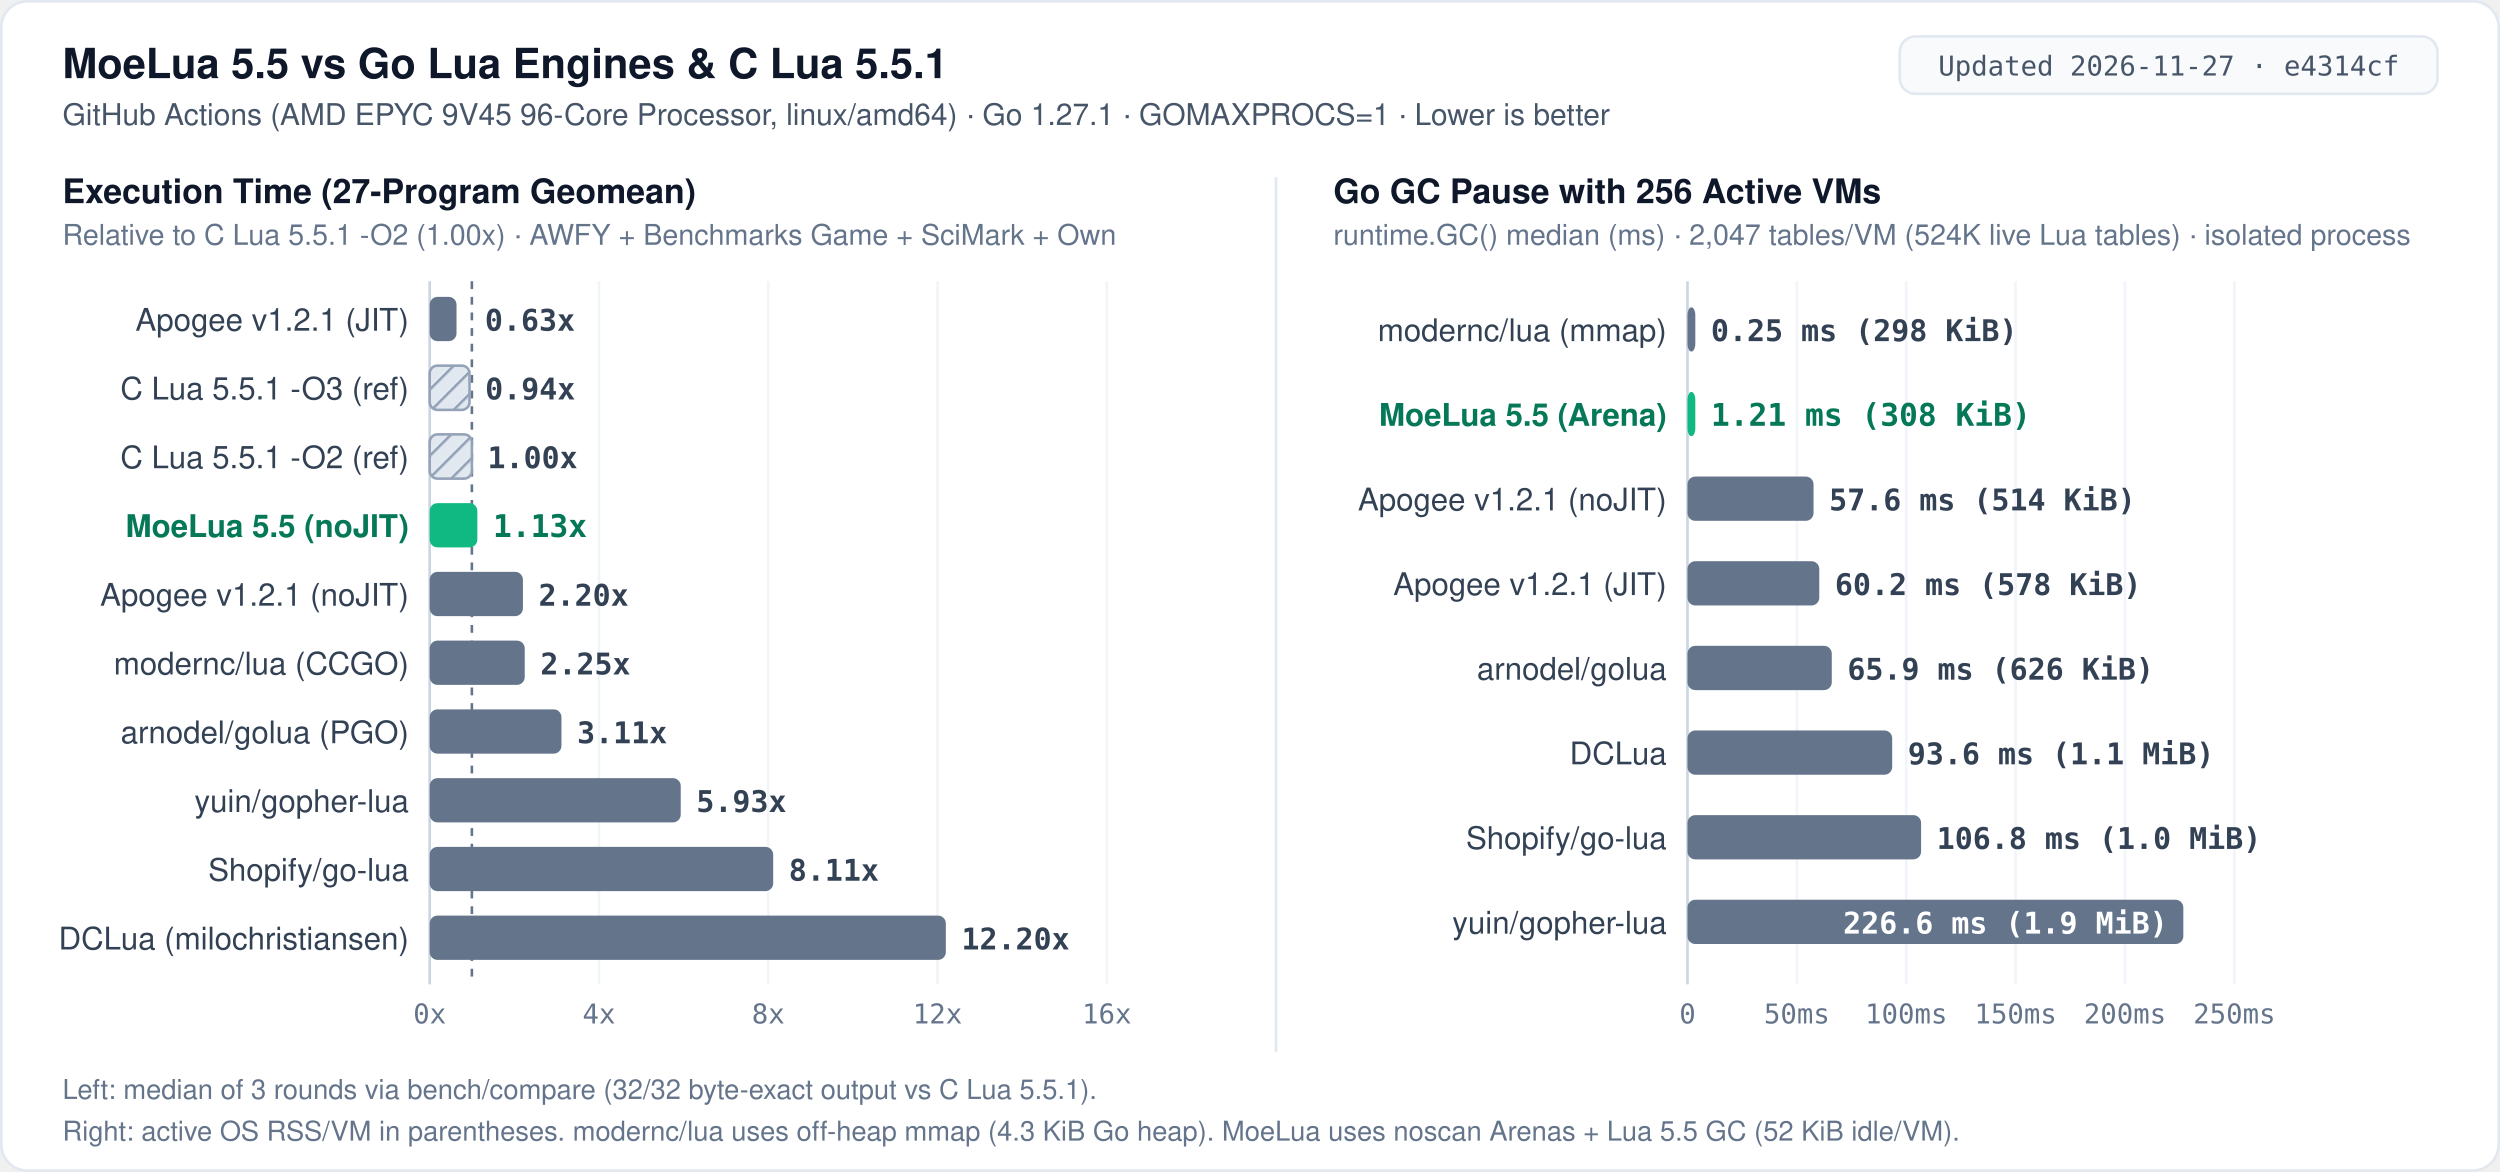
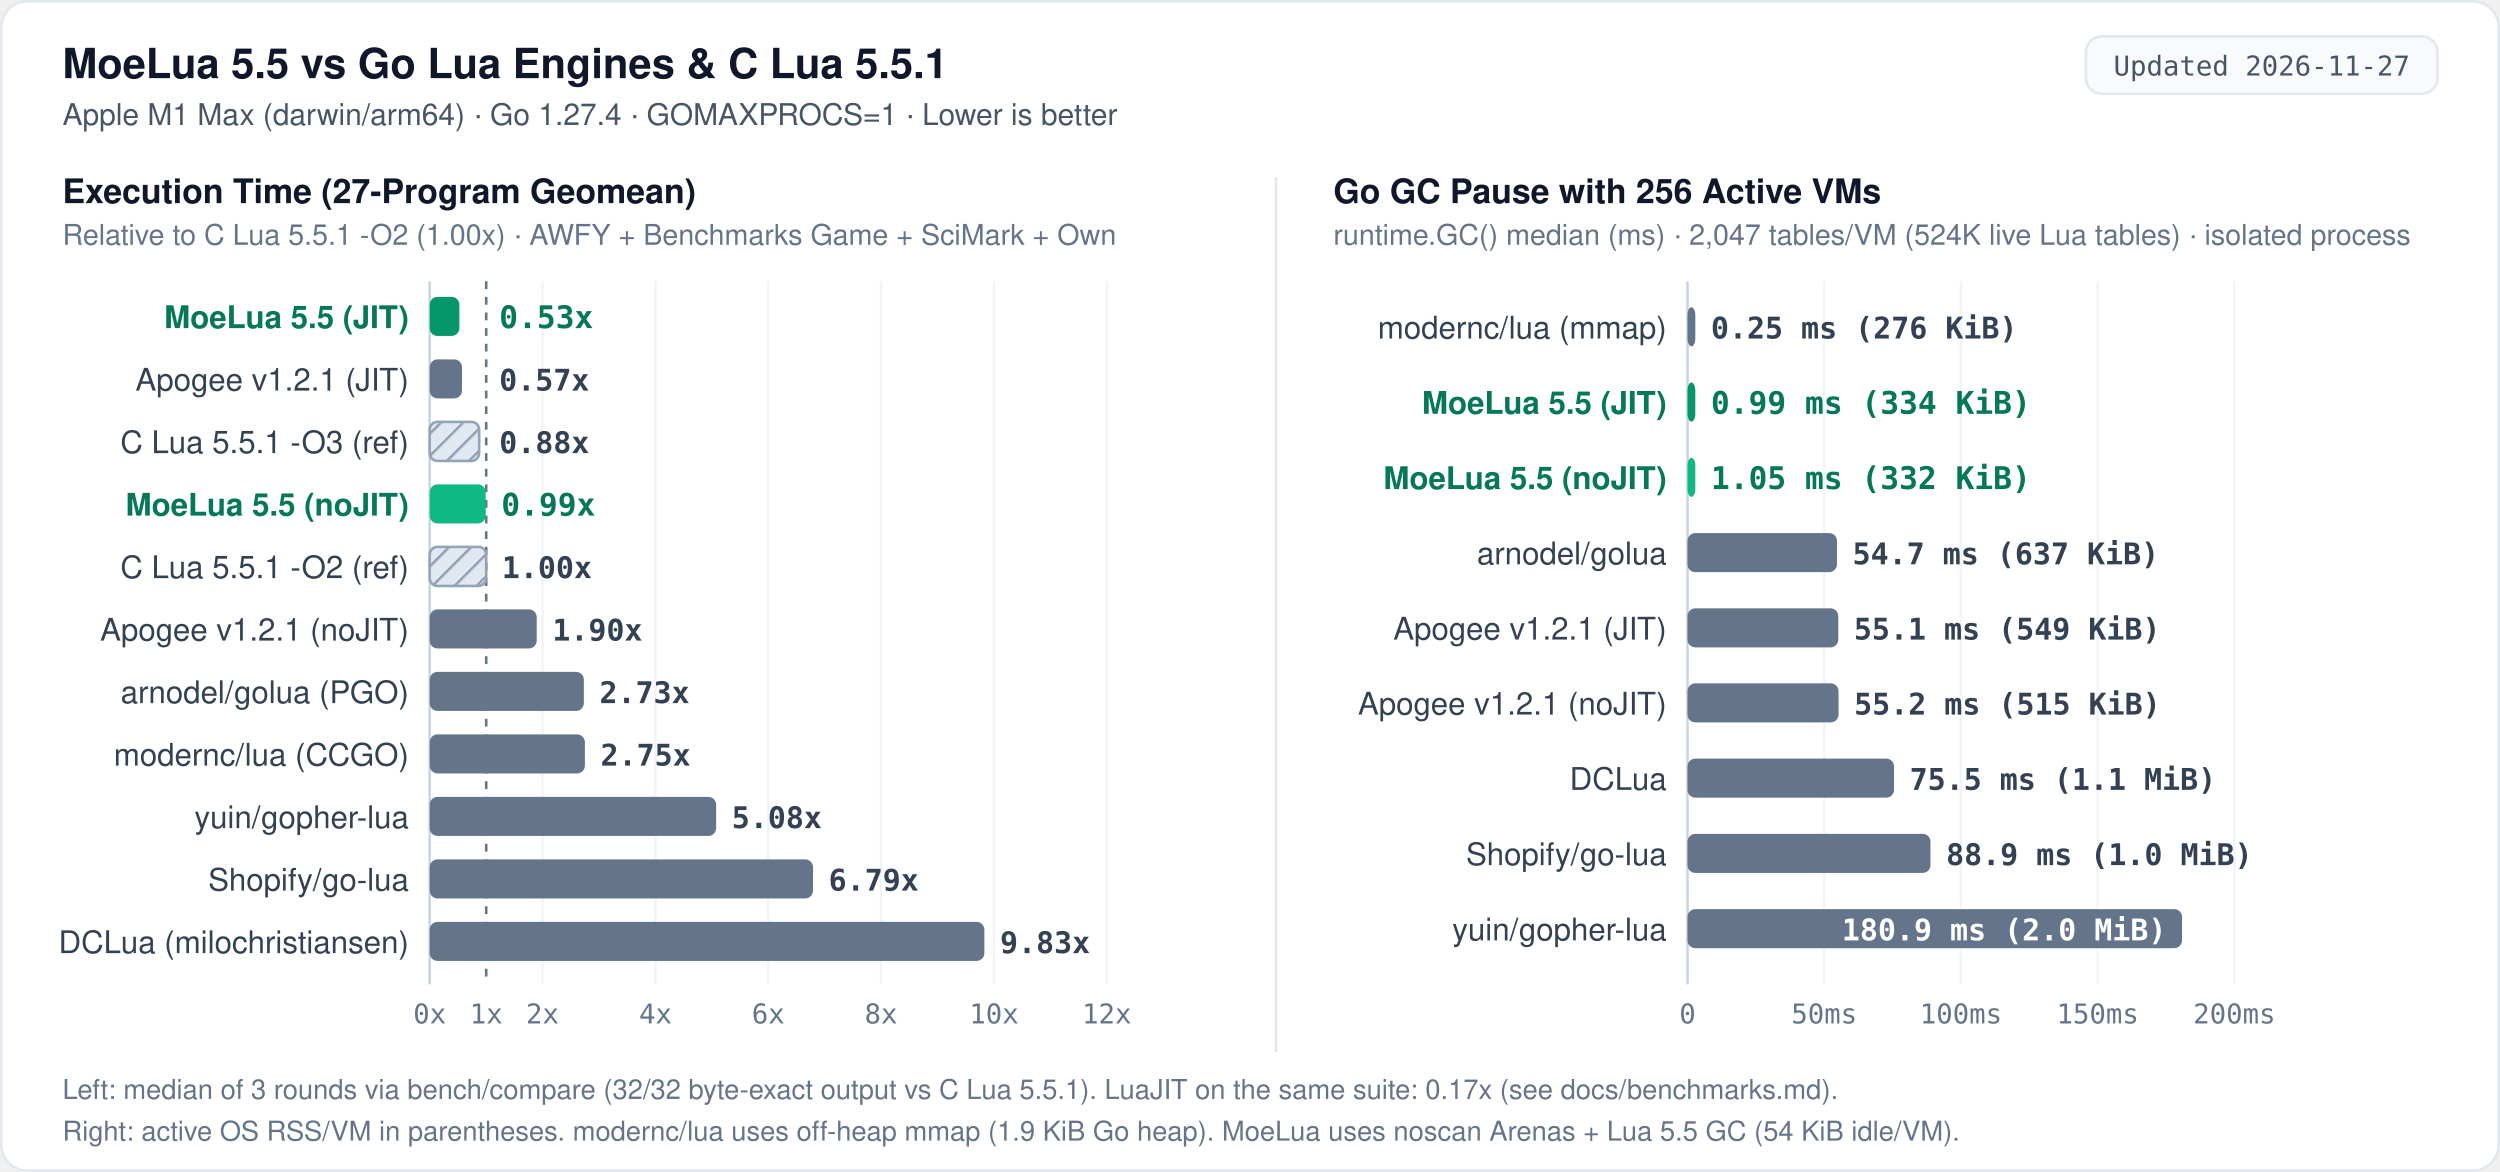
<svg xmlns="http://www.w3.org/2000/svg" width="960" height="450" viewBox="0 0 960 450" role="img" aria-label="MoeLua 5.5 cross-engine benchmark: 27-program execution time relative to C Lua 5.5.1 -O2 and 256-VM Go GC pause">
  <defs>
    <pattern id="hatch" width="6" height="6" patternUnits="userSpaceOnUse" patternTransform="rotate(45)">
      <rect width="6" height="6" fill="#e2e8f0" />
      <line x1="0" y1="0" x2="0" y2="6" stroke="#94a3b8" stroke-width="2" />
    </pattern>
    <style>
      .bg { fill: #ffffff; }
      .border { fill: none; stroke: #e2e8f0; stroke-width: 1; }
      .badge-bg { fill: #f8fafc; stroke: #e2e8f0; stroke-width: 1; }
      .badge-txt { font: 500 10.5px ui-monospace, SFMono-Regular, Menlo, Consolas, monospace; fill: #475569; text-anchor: middle; }
      .title { font: 700 16px -apple-system, BlinkMacSystemFont, "Segoe UI", Helvetica, Arial, sans-serif; fill: #0f172a; }
      .subtitle { font: 400 11.5px -apple-system, BlinkMacSystemFont, "Segoe UI", Helvetica, Arial, sans-serif; fill: #475569; }
      .panel-title { font: 700 13px -apple-system, BlinkMacSystemFont, "Segoe UI", Helvetica, Arial, sans-serif; fill: #0f172a; }
      .panel-sub { font: 400 11px -apple-system, BlinkMacSystemFont, "Segoe UI", Helvetica, Arial, sans-serif; fill: #64748b; }
      .label { font: 500 12px -apple-system, BlinkMacSystemFont, "Segoe UI", Helvetica, Arial, sans-serif; fill: #334155; text-anchor: end; }
      .label-hi { font: 700 12px -apple-system, BlinkMacSystemFont, "Segoe UI", Helvetica, Arial, sans-serif; fill: #047857; text-anchor: end; }
      .val { font: 600 11.5px ui-monospace, SFMono-Regular, Menlo, Consolas, monospace; fill: #334155; }
      .val-hi { font: 700 12px ui-monospace, SFMono-Regular, Menlo, Consolas, monospace; fill: #047857; }
      .end-lbl { font: 500 10.5px -apple-system, BlinkMacSystemFont, "Segoe UI", Helvetica, Arial, sans-serif; fill: #475569; }
      .end-lbl-hi { font: 700 11px -apple-system, BlinkMacSystemFont, "Segoe UI", Helvetica, Arial, sans-serif; fill: #047857; }
      .grid { stroke: #f1f5f9; stroke-width: 1; }
      .axis { stroke: #cbd5e1; stroke-width: 1; }
      .refline { stroke: #64748b; stroke-width: 1; stroke-dasharray: 3 3; }
      .leader { stroke: #cbd5e1; stroke-width: 1; fill: none; }
      .tick { font: 400 10.5px ui-monospace, SFMono-Regular, Menlo, Consolas, monospace; fill: #64748b; text-anchor: middle; }
      .tick-y { font: 400 10.5px ui-monospace, SFMono-Regular, Menlo, Consolas, monospace; fill: #64748b; text-anchor: end; }
      .foot { font: 400 10.5px -apple-system, BlinkMacSystemFont, "Segoe UI", Helvetica, Arial, sans-serif; fill: #64748b; }
+       .bar-moe-jit { fill: #059669; }
      .bar-moe { fill: #10b981; }
      .bar-other { fill: #64748b; }
      .bar-ref { fill: url(#hatch); stroke: #94a3b8; stroke-width: 1; }
    </style>
  </defs>
  <rect x="0.5" y="0.5" width="959" height="449" rx="10" class="bg" />
  <rect x="0.5" y="0.5" width="959" height="449" rx="10" class="border" />
  <text x="24" y="30" class="title">MoeLua 5.5 vs Go Lua Engines &amp; C Lua 5.5.1</text>
-   <text x="24" y="48" class="subtitle">GitHub Actions (AMD EPYC 9V45 96-Core Processor, linux/amd64) · Go 1.27.1 · GOMAXPROCS=1 · Lower is better</text>
-   <rect x="729.5" y="14" width="206.5" height="22" rx="6" class="badge-bg" />
-   <text x="832.8" y="29" class="badge-txt">Updated 2026-11-27 · e4314cf</text>
+   <text x="24" y="48" class="subtitle">Apple M1 Max (darwin/arm64) · Go 1.27.4 · GOMAXPROCS=1 · Lower is better</text>
+   <rect x="801.0" y="14" width="135.0" height="22" rx="6" class="badge-bg" />
+   <text x="868.5" y="29" class="badge-txt">Updated 2026-11-27</text>
  <line x1="490" y1="68" x2="490" y2="404" stroke="#e2e8f0" stroke-width="1" />
  <text x="24" y="78" class="panel-title">Execution Time (27-Program Geomean)</text>
  <text x="24" y="94" class="panel-sub">Relative to C Lua 5.5.1 -O2 (1.00x) · AWFY + Benchmarks Game + SciMark + Own</text>
  <line x1="165.0" y1="108.0" x2="165.0" y2="378.0" class="axis" />
-   <line x1="181.2" y1="108.0" x2="181.2" y2="378.0" class="refline" />
+   <line x1="186.7" y1="108.0" x2="186.7" y2="378.0" class="refline" />
  <text x="165.0" y="393" class="tick">0x</text>
-   <line x1="230.0" y1="108.0" x2="230.0" y2="378.0" class="grid" />
-   <text x="230.0" y="393" class="tick">4x</text>
+   <text x="186.7" y="393" class="tick">1x</text>
+   <line x1="208.3" y1="108.0" x2="208.3" y2="378.0" class="grid" />
+   <text x="208.3" y="393" class="tick">2x</text>
+   <line x1="251.7" y1="108.0" x2="251.7" y2="378.0" class="grid" />
+   <text x="251.7" y="393" class="tick">4x</text>
  <line x1="295.0" y1="108.0" x2="295.0" y2="378.0" class="grid" />
-   <text x="295.0" y="393" class="tick">8x</text>
-   <line x1="360.0" y1="108.0" x2="360.0" y2="378.0" class="grid" />
-   <text x="360.0" y="393" class="tick">12x</text>
+   <text x="295.0" y="393" class="tick">6x</text>
+   <line x1="338.3" y1="108.0" x2="338.3" y2="378.0" class="grid" />
+   <text x="338.3" y="393" class="tick">8x</text>
+   <line x1="381.7" y1="108.0" x2="381.7" y2="378.0" class="grid" />
+   <text x="381.7" y="393" class="tick">10x</text>
  <line x1="425.0" y1="108.0" x2="425.0" y2="378.0" class="grid" />
-   <text x="425.0" y="393" class="tick">16x</text>
-   <text x="157" y="127.0" class="label">Apogee v1.2.1 (JIT)</text>
-   <rect x="165.0" y="114.0" width="10.3" height="17.0" rx="3" class="bar-other" />
-   <text x="186.2" y="127.0" class="val">0.63x</text>
-   <text x="157" y="153.4" class="label">C Lua 5.5.1 -O3 (ref)</text>
-   <rect x="165.0" y="140.4" width="15.3" height="17.0" rx="3" class="bar-ref" />
-   <text x="186.3" y="153.4" class="val">0.94x</text>
-   <text x="157" y="179.8" class="label">C Lua 5.5.1 -O2 (ref)</text>
-   <rect x="165.0" y="166.8" width="16.2" height="17.0" rx="3" class="bar-ref" />
-   <text x="187.2" y="179.8" class="val">1.00x</text>
-   <text x="157" y="206.2" class="label-hi">MoeLua 5.5 (noJIT)</text>
-   <rect x="165.0" y="193.2" width="18.3" height="17.0" rx="3" class="bar-moe" />
-   <text x="189.3" y="206.2" class="val-hi">1.13x</text>
-   <text x="157" y="232.6" class="label">Apogee v1.2.1 (noJIT)</text>
-   <rect x="165.0" y="219.6" width="35.8" height="17.0" rx="3" class="bar-other" />
-   <text x="206.8" y="232.6" class="val">2.20x</text>
-   <text x="157" y="259.0" class="label">modernc/lua (CCGO)</text>
-   <rect x="165.0" y="246.0" width="36.5" height="17.0" rx="3" class="bar-other" />
-   <text x="207.5" y="259.0" class="val">2.25x</text>
-   <text x="157" y="285.4" class="label">arnodel/golua (PGO)</text>
-   <rect x="165.0" y="272.4" width="50.6" height="17.0" rx="3" class="bar-other" />
-   <text x="221.6" y="285.4" class="val">3.11x</text>
-   <text x="157" y="311.8" class="label">yuin/gopher-lua</text>
-   <rect x="165.0" y="298.8" width="96.4" height="17.0" rx="3" class="bar-other" />
-   <text x="267.4" y="311.8" class="val">5.93x</text>
-   <text x="157" y="338.2" class="label">Shopify/go-lua</text>
-   <rect x="165.0" y="325.2" width="131.9" height="17.0" rx="3" class="bar-other" />
-   <text x="302.9" y="338.2" class="val">8.11x</text>
-   <text x="157" y="364.6" class="label">DCLua (milochristiansen)</text>
-   <rect x="165.0" y="351.6" width="198.2" height="17.0" rx="3" class="bar-other" />
-   <text x="369.2" y="364.6" class="val">12.20x</text>
+   <text x="425.0" y="393" class="tick">12x</text>
+   <text x="157" y="126.0" class="label-hi">MoeLua 5.5 (JIT)</text>
+   <rect x="165.0" y="114.0" width="11.4" height="15.0" rx="3" class="bar-moe-jit" />
+   <text x="191.7" y="126.0" class="val-hi">0.53x</text>
+   <text x="157" y="150.0" class="label">Apogee v1.2.1 (JIT)</text>
+   <rect x="165.0" y="138.0" width="12.4" height="15.0" rx="3" class="bar-other" />
+   <text x="191.7" y="150.0" class="val">0.57x</text>
+   <text x="157" y="174.0" class="label">C Lua 5.5.1 -O3 (ref)</text>
+   <rect x="165.0" y="162.0" width="19.0" height="15.0" rx="3" class="bar-ref" />
+   <text x="191.7" y="174.0" class="val">0.88x</text>
+   <text x="157" y="198.0" class="label-hi">MoeLua 5.5 (noJIT)</text>
+   <rect x="165.0" y="186.0" width="21.5" height="15.0" rx="3" class="bar-moe" />
+   <text x="192.5" y="198.0" class="val-hi">0.99x</text>
+   <text x="157" y="222.0" class="label">C Lua 5.5.1 -O2 (ref)</text>
+   <rect x="165.0" y="210.0" width="21.7" height="15.0" rx="3" class="bar-ref" />
+   <text x="192.7" y="222.0" class="val">1.00x</text>
+   <text x="157" y="246.0" class="label">Apogee v1.2.1 (noJIT)</text>
+   <rect x="165.0" y="234.0" width="41.1" height="15.0" rx="3" class="bar-other" />
+   <text x="212.1" y="246.0" class="val">1.90x</text>
+   <text x="157" y="270.0" class="label">arnodel/golua (PGO)</text>
+   <rect x="165.0" y="258.0" width="59.2" height="15.0" rx="3" class="bar-other" />
+   <text x="230.2" y="270.0" class="val">2.73x</text>
+   <text x="157" y="294.0" class="label">modernc/lua (CCGO)</text>
+   <rect x="165.0" y="282.0" width="59.6" height="15.0" rx="3" class="bar-other" />
+   <text x="230.6" y="294.0" class="val">2.75x</text>
+   <text x="157" y="318.0" class="label">yuin/gopher-lua</text>
+   <rect x="165.0" y="306.0" width="110.0" height="15.0" rx="3" class="bar-other" />
+   <text x="281.0" y="318.0" class="val">5.08x</text>
+   <text x="157" y="342.0" class="label">Shopify/go-lua</text>
+   <rect x="165.0" y="330.0" width="147.2" height="15.0" rx="3" class="bar-other" />
+   <text x="318.2" y="342.0" class="val">6.79x</text>
+   <text x="157" y="366.0" class="label">DCLua (milochristiansen)</text>
+   <rect x="165.0" y="354.0" width="213.0" height="15.0" rx="3" class="bar-other" />
+   <text x="384.0" y="366.0" class="val">9.83x</text>
  <text x="512" y="78" class="panel-title">Go GC Pause with 256 Active VMs</text>
  <text x="512" y="94" class="panel-sub">runtime.GC() median (ms) · 2,047 tables/VM (524K live Lua tables) · isolated process</text>
  <line x1="648.0" y1="108.0" x2="648.0" y2="378.0" class="axis" />
  <text x="648.0" y="393" class="tick">0</text>
-   <line x1="690.0" y1="108.0" x2="690.0" y2="378.0" class="grid" />
-   <text x="690.0" y="393" class="tick">50ms</text>
-   <line x1="732.0" y1="108.0" x2="732.0" y2="378.0" class="grid" />
-   <text x="732.0" y="393" class="tick">100ms</text>
-   <line x1="774.0" y1="108.0" x2="774.0" y2="378.0" class="grid" />
-   <text x="774.0" y="393" class="tick">150ms</text>
-   <line x1="816.0" y1="108.0" x2="816.0" y2="378.0" class="grid" />
-   <text x="816.0" y="393" class="tick">200ms</text>
+   <line x1="700.5" y1="108.0" x2="700.5" y2="378.0" class="grid" />
+   <text x="700.5" y="393" class="tick">50ms</text>
+   <line x1="753.0" y1="108.0" x2="753.0" y2="378.0" class="grid" />
+   <text x="753.0" y="393" class="tick">100ms</text>
+   <line x1="805.5" y1="108.0" x2="805.5" y2="378.0" class="grid" />
+   <text x="805.5" y="393" class="tick">150ms</text>
  <line x1="858.0" y1="108.0" x2="858.0" y2="378.0" class="grid" />
-   <text x="858.0" y="393" class="tick">250ms</text>
-   <text x="640" y="131.0" class="label">modernc/lua (mmap)</text>
-   <rect x="648.0" y="118.0" width="3.0" height="17.0" rx="3" class="bar-other" />
-   <text x="657.0" y="131.0" class="val">0.25 ms (298 KiB)</text>
-   <text x="640" y="163.5" class="label-hi">MoeLua 5.5 (Arena)</text>
-   <rect x="648.0" y="150.5" width="3.0" height="17.0" rx="3" class="bar-moe" />
-   <text x="657.0" y="163.5" class="val-hi">1.21 ms (308 KiB)</text>
-   <text x="640" y="196.0" class="label">Apogee v1.2.1 (noJIT)</text>
-   <rect x="648.0" y="183.0" width="48.4" height="17.0" rx="3" class="bar-other" />
-   <text x="702.4" y="196.0" class="val">57.6 ms (514 KiB)</text>
-   <text x="640" y="228.5" class="label">Apogee v1.2.1 (JIT)</text>
-   <rect x="648.0" y="215.5" width="50.6" height="17.0" rx="3" class="bar-other" />
-   <text x="704.6" y="228.5" class="val">60.2 ms (578 KiB)</text>
-   <text x="640" y="261.0" class="label">arnodel/golua</text>
-   <rect x="648.0" y="248.0" width="55.4" height="17.0" rx="3" class="bar-other" />
-   <text x="709.4" y="261.0" class="val">65.9 ms (626 KiB)</text>
-   <text x="640" y="293.5" class="label">DCLua</text>
-   <rect x="648.0" y="280.5" width="78.6" height="17.0" rx="3" class="bar-other" />
-   <text x="732.6" y="293.5" class="val">93.6 ms (1.1 MiB)</text>
-   <text x="640" y="326.0" class="label">Shopify/go-lua</text>
-   <rect x="648.0" y="313.0" width="89.7" height="17.0" rx="3" class="bar-other" />
-   <text x="743.7" y="326.0" class="val">106.8 ms (1.0 MiB)</text>
-   <text x="640" y="358.5" class="label">yuin/gopher-lua</text>
-   <rect x="648.0" y="345.5" width="190.4" height="17.0" rx="3" class="bar-other" />
-   <text x="832.4" y="358.5" class="val" style="fill:#ffffff;text-anchor:end">226.6 ms (1.9 MiB)</text>
-   <text x="24" y="422" class="foot">Left: median of 3 rounds via bench/compare (32/32 byte-exact output vs C Lua 5.5.1).</text>
-   <text x="24" y="438" class="foot">Right: active OS RSS/VM in parentheses. modernc/lua uses off-heap mmap (4.3 KiB Go heap). MoeLua uses noscan Arenas + Lua 5.5 GC (52 KiB idle/VM).</text>
+   <text x="858.0" y="393" class="tick">200ms</text>
+   <text x="640" y="130.0" class="label">modernc/lua (mmap)</text>
+   <rect x="648.0" y="118.0" width="3.0" height="15.0" rx="3" class="bar-other" />
+   <text x="657.0" y="130.0" class="val">0.25 ms (276 KiB)</text>
+   <text x="640" y="158.9" class="label-hi">MoeLua 5.5 (JIT)</text>
+   <rect x="648.0" y="146.9" width="3.0" height="15.0" rx="3" class="bar-moe-jit" />
+   <text x="657.0" y="158.9" class="val-hi">0.99 ms (334 KiB)</text>
+   <text x="640" y="187.8" class="label-hi">MoeLua 5.5 (noJIT)</text>
+   <rect x="648.0" y="175.8" width="3.0" height="15.0" rx="3" class="bar-moe" />
+   <text x="657.0" y="187.8" class="val-hi">1.05 ms (332 KiB)</text>
+   <text x="640" y="216.7" class="label">arnodel/golua</text>
+   <rect x="648.0" y="204.7" width="57.4" height="15.0" rx="3" class="bar-other" />
+   <text x="711.4" y="216.7" class="val">54.7 ms (637 KiB)</text>
+   <text x="640" y="245.6" class="label">Apogee v1.2.1 (JIT)</text>
+   <rect x="648.0" y="233.6" width="57.9" height="15.0" rx="3" class="bar-other" />
+   <text x="711.9" y="245.6" class="val">55.1 ms (549 KiB)</text>
+   <text x="640" y="274.4" class="label">Apogee v1.2.1 (noJIT)</text>
+   <rect x="648.0" y="262.4" width="58.0" height="15.0" rx="3" class="bar-other" />
+   <text x="712.0" y="274.4" class="val">55.2 ms (515 KiB)</text>
+   <text x="640" y="303.3" class="label">DCLua</text>
+   <rect x="648.0" y="291.3" width="79.3" height="15.0" rx="3" class="bar-other" />
+   <text x="733.3" y="303.3" class="val">75.5 ms (1.1 MiB)</text>
+   <text x="640" y="332.2" class="label">Shopify/go-lua</text>
+   <rect x="648.0" y="320.2" width="93.3" height="15.0" rx="3" class="bar-other" />
+   <text x="747.3" y="332.2" class="val">88.9 ms (1.0 MiB)</text>
+   <text x="640" y="361.1" class="label">yuin/gopher-lua</text>
+   <rect x="648.0" y="349.1" width="189.9" height="15.0" rx="3" class="bar-other" />
+   <text x="831.9" y="361.1" class="val" style="fill:#ffffff;text-anchor:end">180.9 ms (2.0 MiB)</text>
+   <text x="24" y="422" class="foot">Left: median of 3 rounds via bench/compare (32/32 byte-exact output vs C Lua 5.5.1). LuaJIT on the same suite: 0.17x (see docs/benchmarks.md).</text>
+   <text x="24" y="438" class="foot">Right: active OS RSS/VM in parentheses. modernc/lua uses off-heap mmap (1.9 KiB Go heap). MoeLua uses noscan Arenas + Lua 5.5 GC (54 KiB idle/VM).</text>
</svg>
